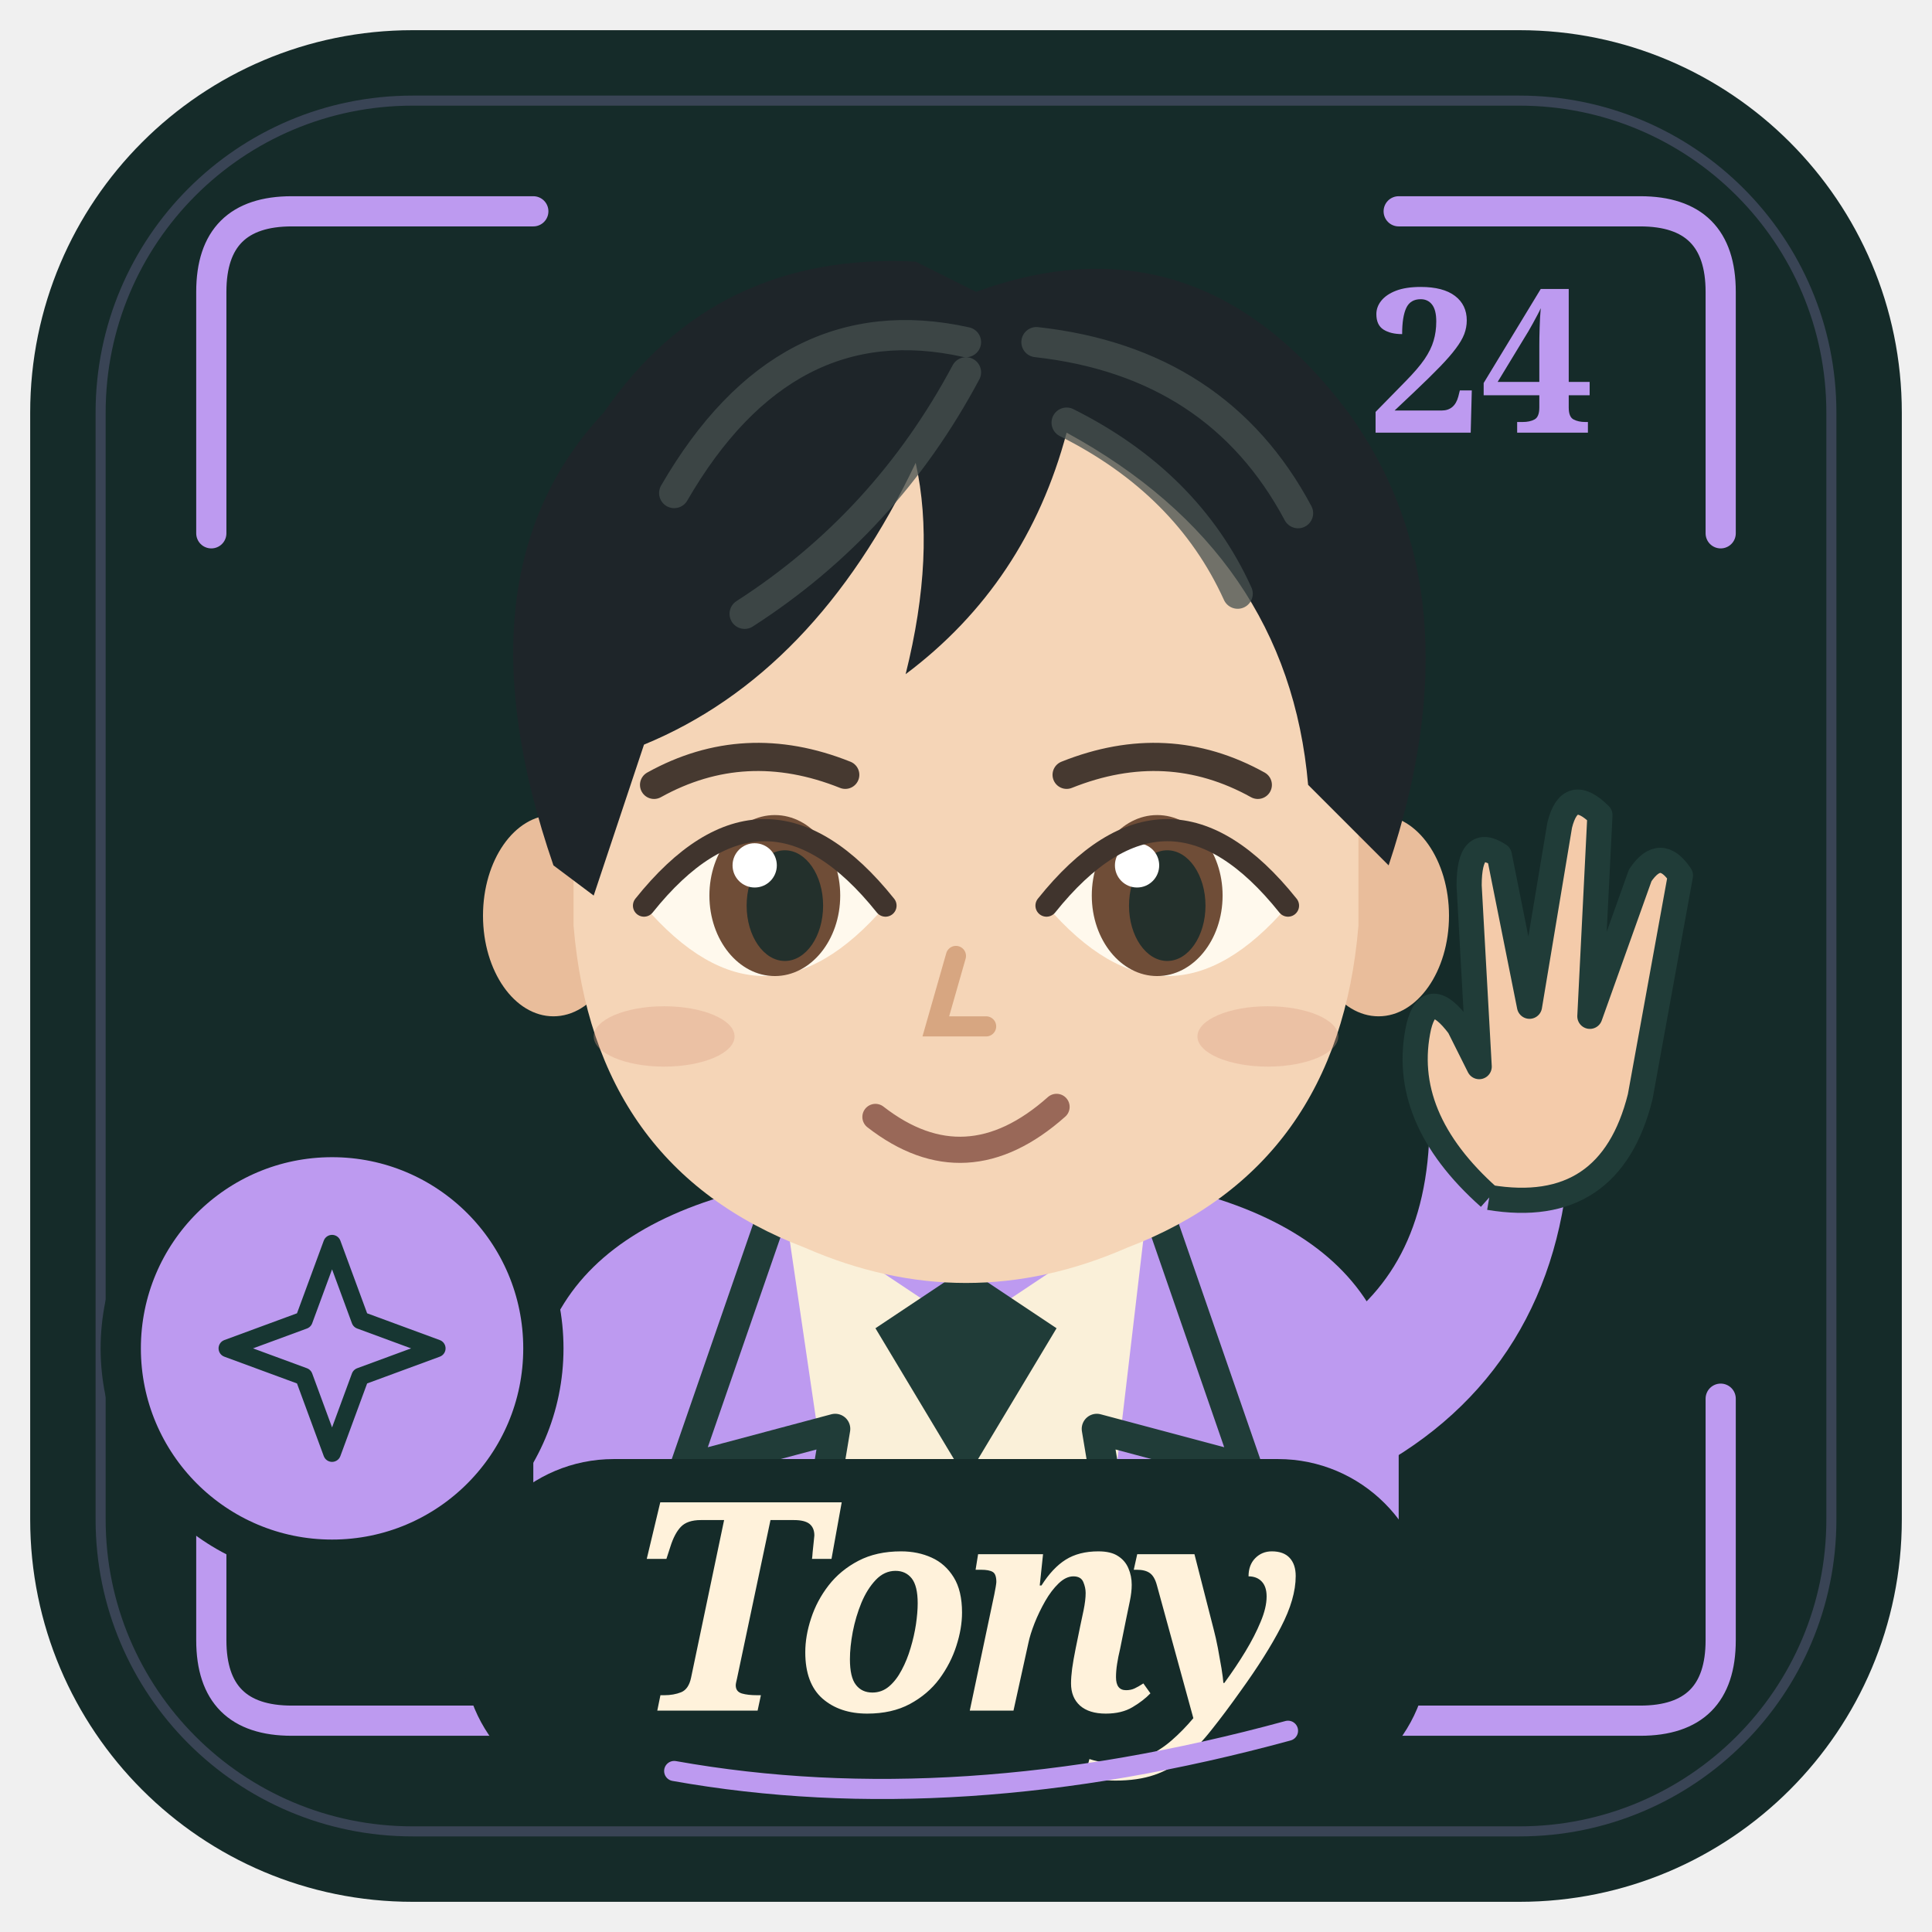
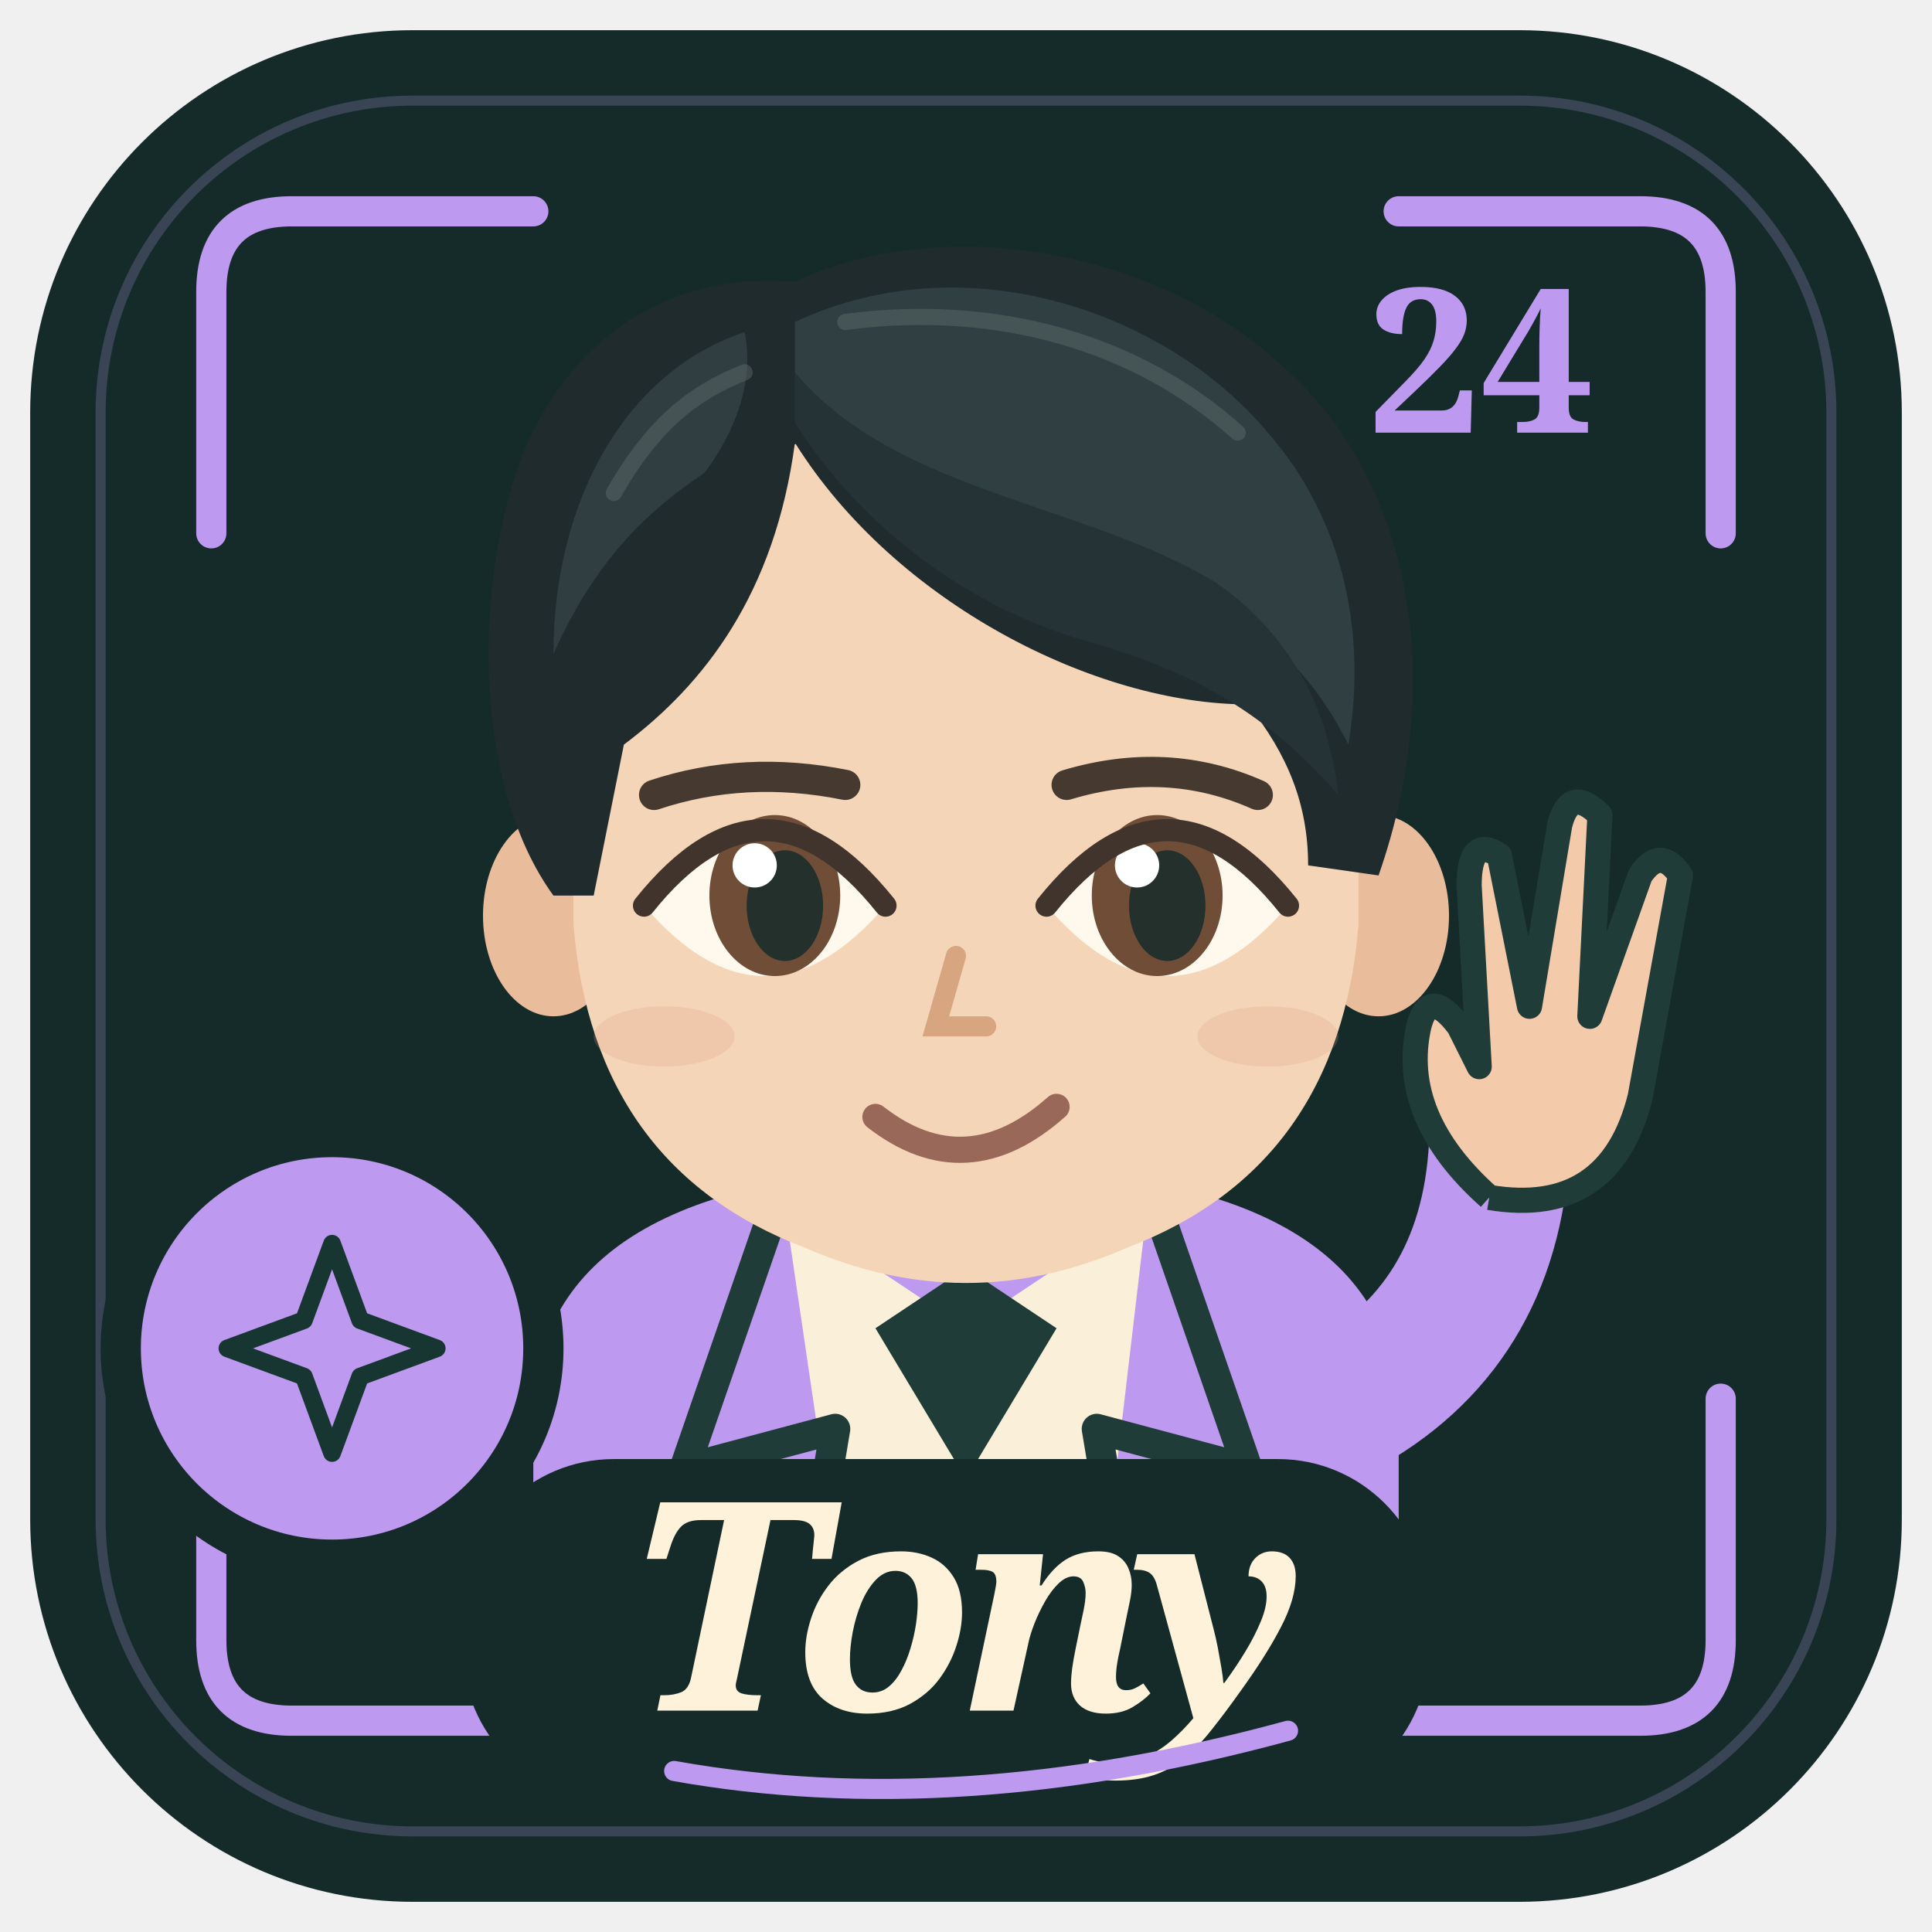
<svg xmlns="http://www.w3.org/2000/svg" viewBox="0 0 192 192" role="img" aria-label="Tony 24 — TA-L">
  <rect x="3" y="3" width="186" height="186" rx="38" fill="#152b29" />
  <rect x="10" y="10" width="172" height="172" rx="31" fill="none" stroke="#bd9af0" stroke-opacity=".22" />
  <g class="seal" fill="none" stroke="#bd9af0" stroke-width="3" stroke-linecap="round">
    <path d="M21 53V29q0-8 8-8h24M139 21h24q8 0 8 8v24M21 139v24q0 8 8 8h24M139 171h24q8 0 8-8v-24" />
  </g>
  <text x="136" y="43" fill="#bd9af0" font-family="Georgia,serif" font-size="20" font-weight="bold">24</text>
  <path d="M53 153v-14q2-23 43-23t43 23v14" fill="#bd9af0" />
  <path d="M78 120l18 12 18-12-4 34H83z" fill="#faf0d9" />
  <path d="M87 132l9-6 9 6-9 15z" fill="#203c38" />
  <path d="M77 120l-9 26 15-4-2 12M115 120l9 26-15-4 2 12" fill="none" stroke="#203c38" stroke-width="3" stroke-linejoin="round" />
  <g class="wave">
    <path d="M133 140q15-8 16-26" fill="none" stroke="#bd9af0" stroke-width="14" stroke-linecap="round" />
    <path d="M148 119q-9-8-7-17 1-4 4 0l2 4-1-18q0-5 3-3l3 15 3-18q1-4 4-1l-1 20 5-14q2-3 4 0l-4 22q-3 12-15 10" fill="#f4cbaa" stroke="#203c38" stroke-width="2.5" stroke-linejoin="round" />
  </g>
  <g class="head">
    <ellipse cx="96" cy="77" rx="42" ry="42" fill="#171f23" />
    <ellipse cx="55" cy="91" rx="7" ry="10" fill="#e9bd9b" />
    <ellipse cx="137" cy="91" rx="7" ry="10" fill="#e9bd9b" />
    <path d="M57 73q2-31 39-31t39 31v19q-2 24-23 32-16 7-32 0-21-8-23-32z" fill="#f5d5b7" />
-     <path d="M55 86q-10-29 5-45 11-16 31-15l6 3q22-8 37 12 13 18 4 45l-8-8q-2-23-24-35-4 15-16 24 3-12 1-21-10 21-27 28l-5 15z" fill="#1e2529" />
-     <path d="M96 34q-18-4-29 15M96 37q-8 15-22 24M103 34q18 2 26 17M106 42q12 6 17 17" fill="none" stroke="#45504f" stroke-width="3" stroke-linecap="round" opacity=".75" />
-     <path d="M65 78q9-5 19-1M106 77q10-4 19 1" fill="none" stroke="#463930" stroke-width="2.8" stroke-linecap="round" />
+     <g class="hair-sidepart" data-part="30-70">
+       <path d="M55 89C47 78 47 58 52 45C57 33 67 27 79 28C94 21 115 25 127 36C140 47 144 67 137 87L130 86C130 80 128 75 124 70C109 70 89 60 79 44C77 59 70 68 62 74L59 89Z" fill="#202b2e" />
+       <path d="M79 32C96 24 116 31 126 43C133 51 136 62 134 74C127 60 116 58 103 54C90 50 83 43 79 37Z" fill="#303f42" />
+       <path d="M79 37C89 49 108 50 121 58C128 63 132 70 133 79C126 71 119 67 109 64C94 60 84 50 79 42Z" fill="#253236" />
+       <path d="M74 33C62 37 55 50 55 65C59 56 64 51 70 47C73 43 75 38 74 33Z" fill="#364548" opacity=".72" />
+       <path d="M84 32C99 30 113 34 123 43M61 49C65 42 69 39 74 37" fill="none" stroke="#62716f" stroke-width="1.6" stroke-linecap="round" opacity=".42" />
+     </g>
+     <path d="M65 79q9-3 19-1M106 78q10-3 19 1" fill="none" stroke="#463930" stroke-width="3" stroke-linecap="round" />
    <g class="eye">
      <path d="M64 90q12-15 24 0-12 14-24 0M104 90q12-15 24 0-12 14-24 0" fill="#fff9ed" />
      <ellipse cx="77" cy="89" rx="6.5" ry="8" fill="#6f4d37" />
      <ellipse cx="115" cy="89" rx="6.5" ry="8" fill="#6f4d37" />
      <ellipse cx="78" cy="90" rx="3.8" ry="5.5" fill="#23302c" />
      <ellipse cx="116" cy="90" rx="3.8" ry="5.5" fill="#23302c" />
      <circle cx="75" cy="86" r="2.2" fill="#fff" />
      <circle cx="113" cy="86" r="2.2" fill="#fff" />
      <path d="M64 90q12-15 24 0M104 90q12-15 24 0" fill="none" stroke="#40342d" stroke-width="2.2" stroke-linecap="round" />
    </g>
-     <g fill="#db9c82" opacity=".35">
+     <g fill="#db9c82" opacity=".22">
      <ellipse cx="66" cy="103" rx="7" ry="3" />
      <ellipse cx="126" cy="103" rx="7" ry="3" />
    </g>
    <path d="M95 95l-2 7h5" fill="none" stroke="#d7a681" stroke-width="2" stroke-linecap="round" />
    <path d="M87 111q9 7 18-1" fill="none" stroke="#996858" stroke-width="2.6" stroke-linecap="round" />
  </g>
  <rect x="46" y="145" width="96" height="34" rx="15" fill="#152b29" />
  <text x="96" y="170" text-anchor="middle" fill="#fff2db" font-family="Georgia,serif" font-style="italic" font-weight="bold" font-size="29" letter-spacing="-1.5">Tony</text>
  <path d="M67 176q28 5 61-4" fill="none" stroke="#bd9af0" stroke-width="2" stroke-linecap="round" />
  <circle cx="33" cy="134" r="21" fill="#bd9af0" stroke="#152b29" stroke-width="4" />
  <path d="M15 2l3.5 9.5L28 15l-9.5 3.5L15 28l-3.5-9.5L2 15l9.5-3.5z" transform="translate(21 122) scale(.8)" fill="none" stroke="#173632" stroke-width="2.2" stroke-linecap="round" stroke-linejoin="round" />
</svg>
